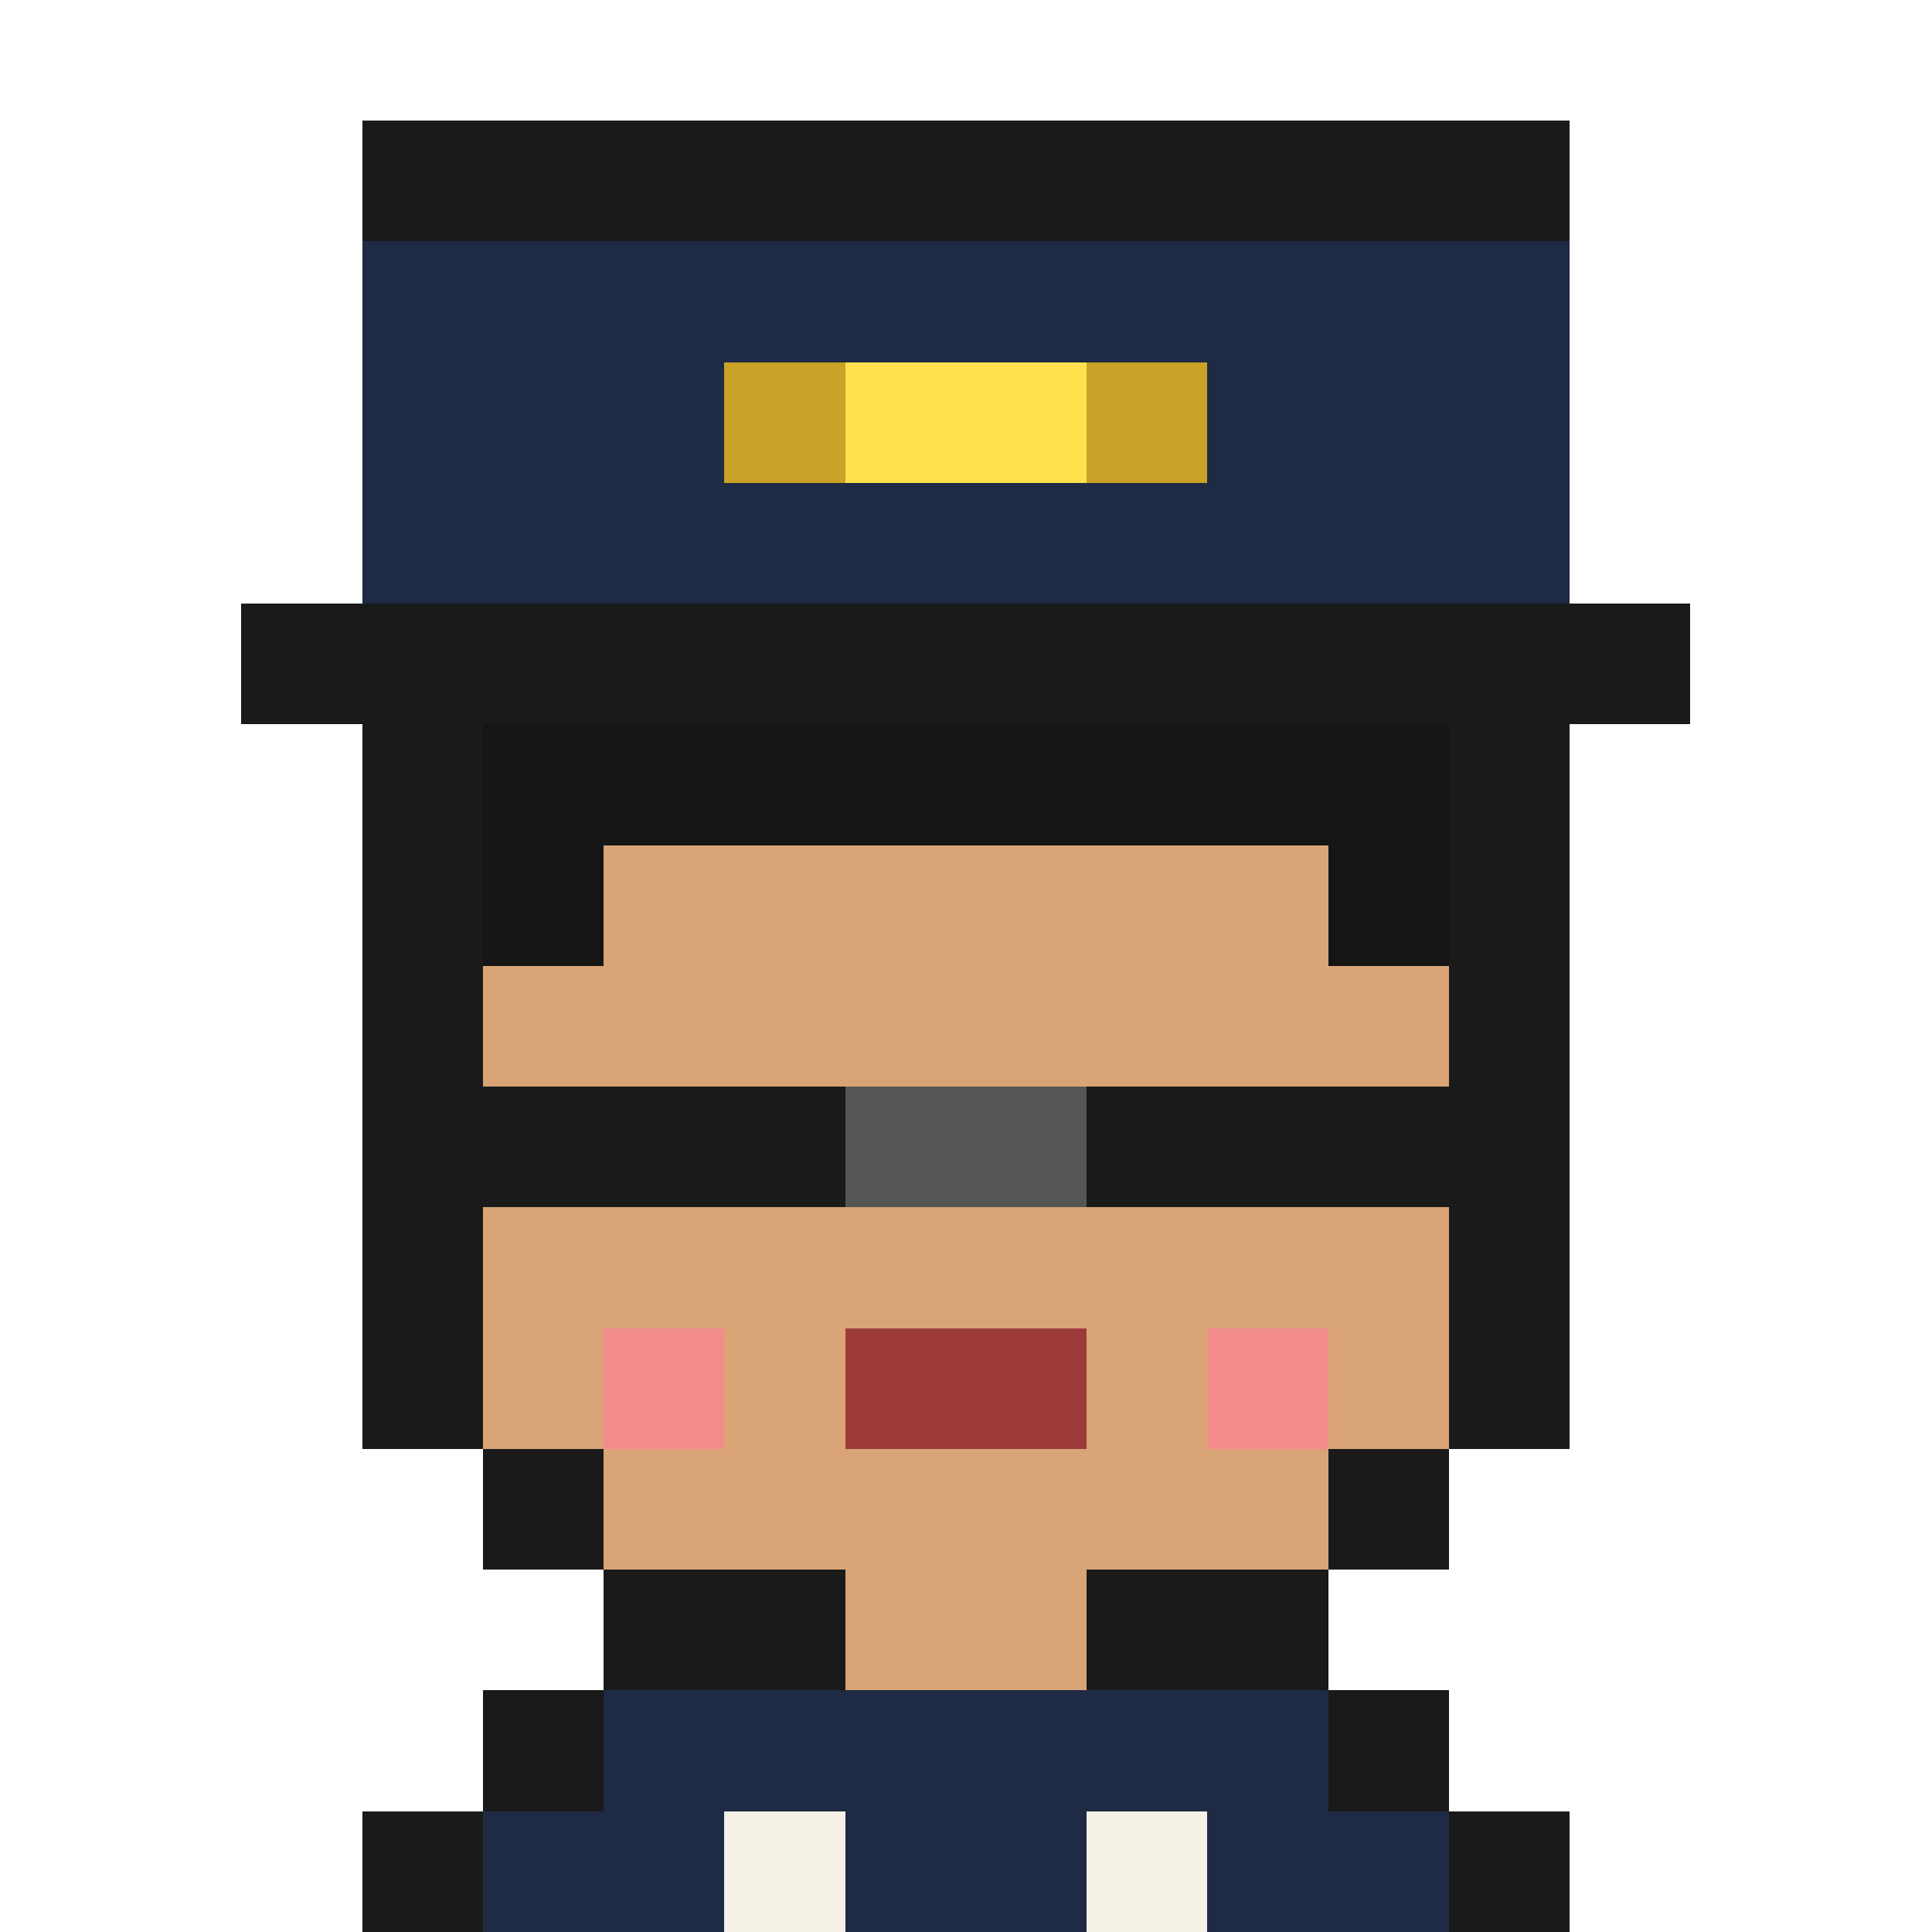
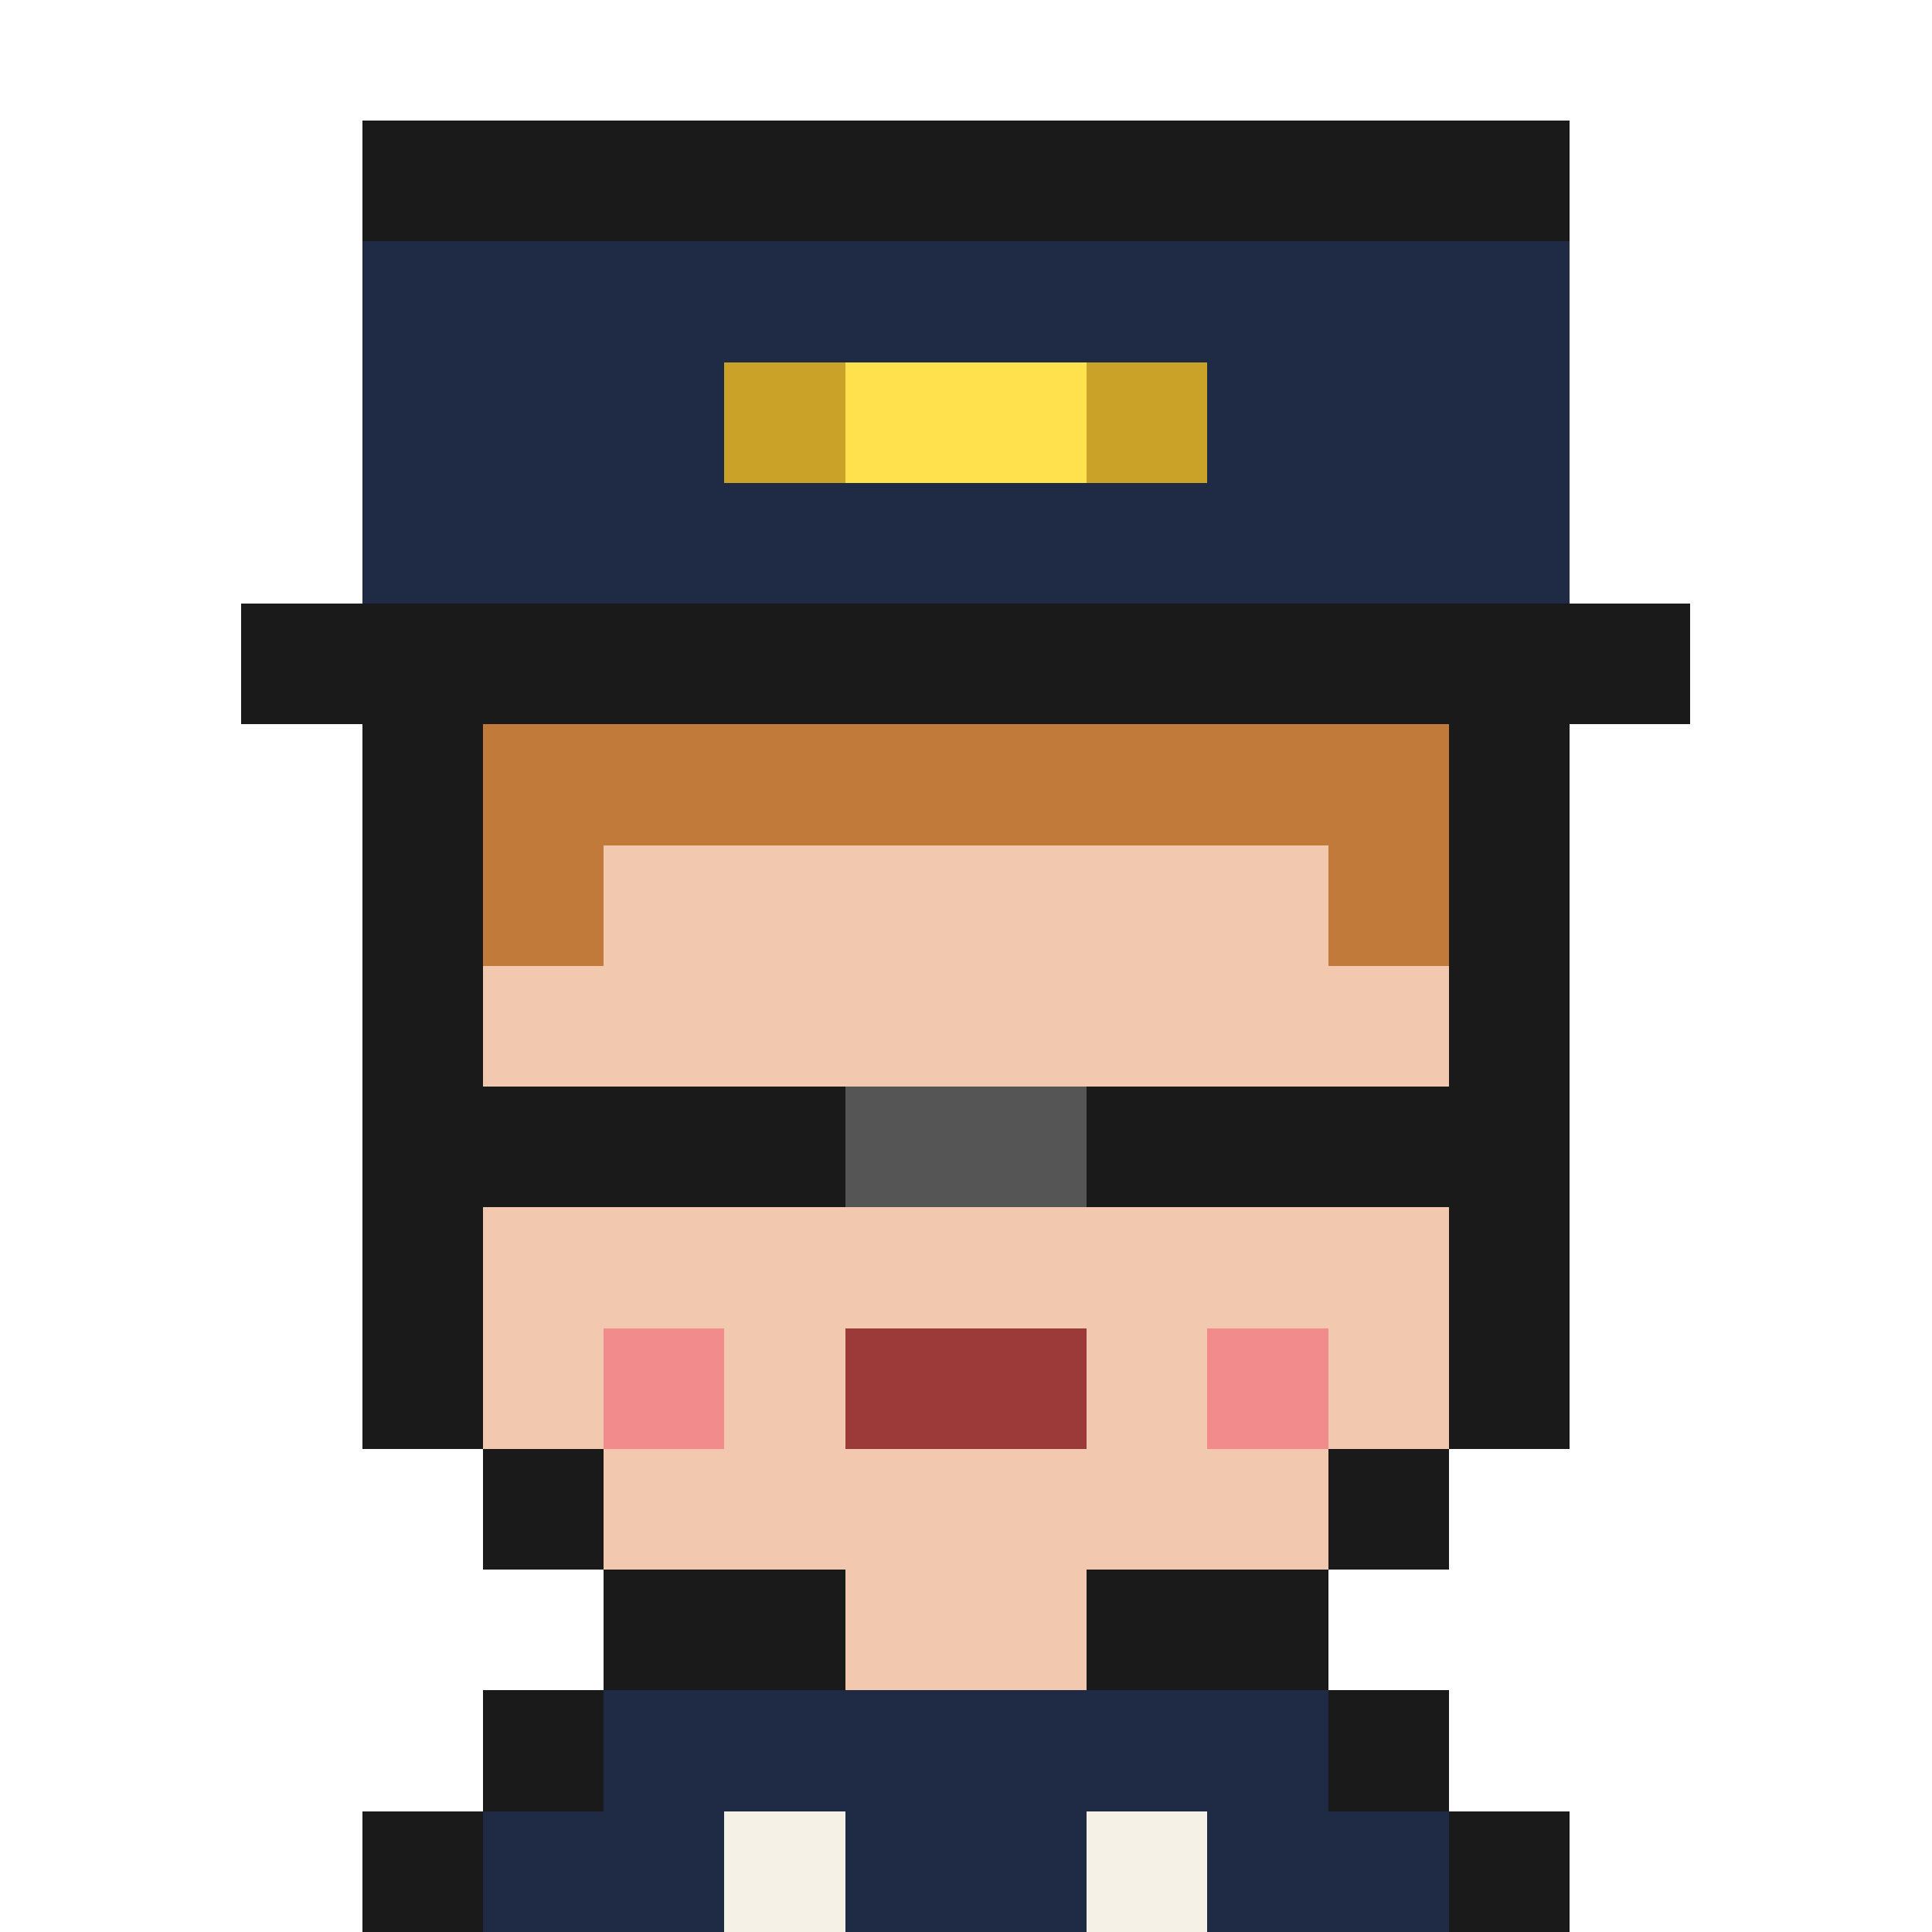
<svg xmlns="http://www.w3.org/2000/svg" width="64" height="64" viewBox="0 0 16 16" shape-rendering="crispEdges">
  <path fill="#1A1A1A" d="M3 1h10v1h-10zM2 5h12v1h-12zM3 6h1v1h-1zM12 6h1v1h-1zM3 7h1v1h-1zM12 7h1v1h-1zM3 8h1v1h-1zM12 8h1v1h-1zM3 9h4v1h-4zM9 9h4v1h-4zM3 10h1v1h-1zM12 10h1v1h-1zM3 11h1v1h-1zM12 11h1v1h-1zM4 12h1v1h-1zM11 12h1v1h-1zM5 13h2v1h-2zM9 13h2v1h-2zM4 14h1v1h-1zM11 14h1v1h-1zM3 15h1v1h-1zM12 15h1v1h-1z" />
  <path fill="#1F2A44" d="M3 2h10v1h-10zM3 3h3v1h-3zM10 3h3v1h-3zM3 4h10v1h-10zM5 14h6v1h-6zM4 15h2v1h-2zM7 15h2v1h-2zM10 15h2v1h-2z" />
  <path fill="#C9A227" d="M6 3h1v1h-1zM9 3h1v1h-1z" />
  <path fill="#FFE14D" d="M7 3h2v1h-2z" />
-   <path fill="#151515" d="M4 6h8v1h-8zM4 7h1v1h-1zM11 7h1v1h-1z" />
-   <path fill="#D9A577" d="M5 7h6v1h-6zM4 8h8v1h-8zM4 10h8v1h-8zM4 11h1v1h-1zM6 11h1v1h-1zM9 11h1v1h-1zM11 11h1v1h-1zM5 12h6v1h-6zM7 13h2v1h-2z" />
+   <path fill="#C27A3A" d="M4 6h8v1h-8zM4 7h1v1h-1zM11 7h1v1h-1z" />
+   <path fill="#F2C8AE" d="M5 7h6v1h-6zM4 8h8v1h-8zM4 10h8v1h-8zM4 11h1v1h-1zM6 11h1v1h-1zM9 11h1v1h-1zM11 11h1v1h-1zM5 12h6v1h-6zM7 13h2v1h-2z" />
  <path fill="#555555" d="M7 9h2v1h-2z" />
  <path fill="#F28C8C" d="M5 11h1v1h-1zM10 11h1v1h-1z" />
  <path fill="#9C3A3A" d="M7 11h2v1h-2z" />
  <path fill="#F6F1E7" d="M6 15h1v1h-1zM9 15h1v1h-1z" />
</svg>
